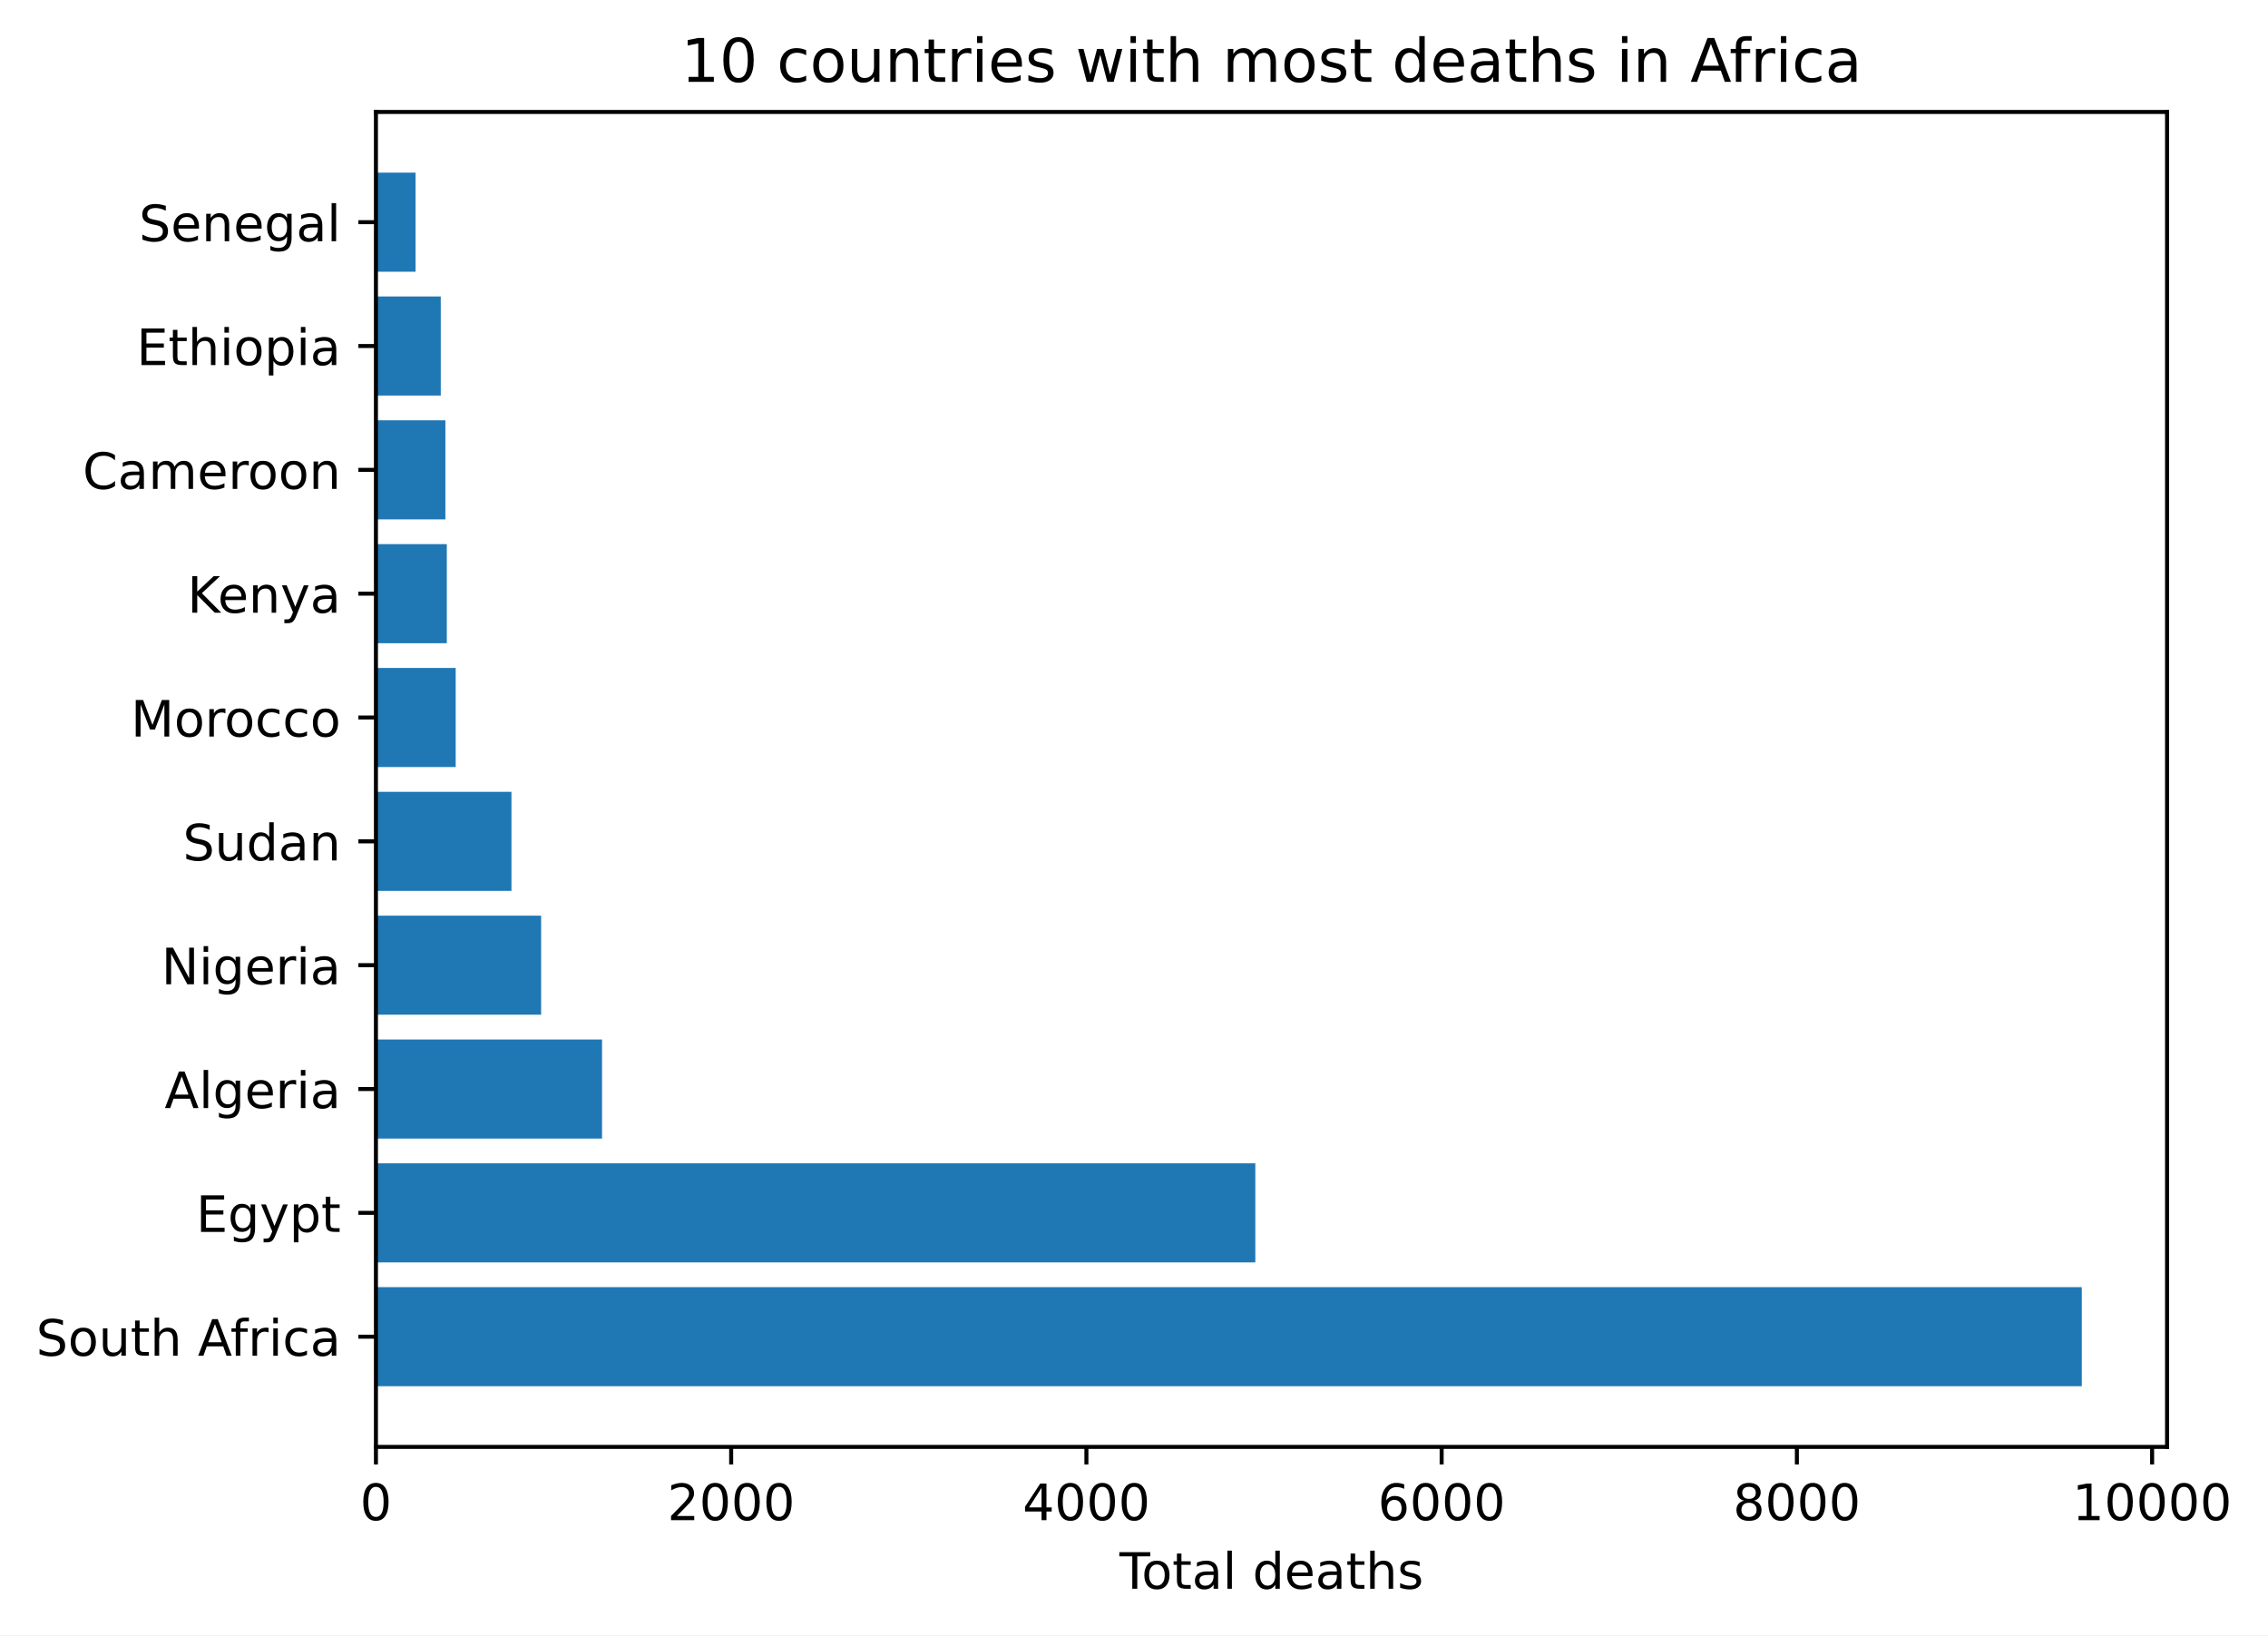
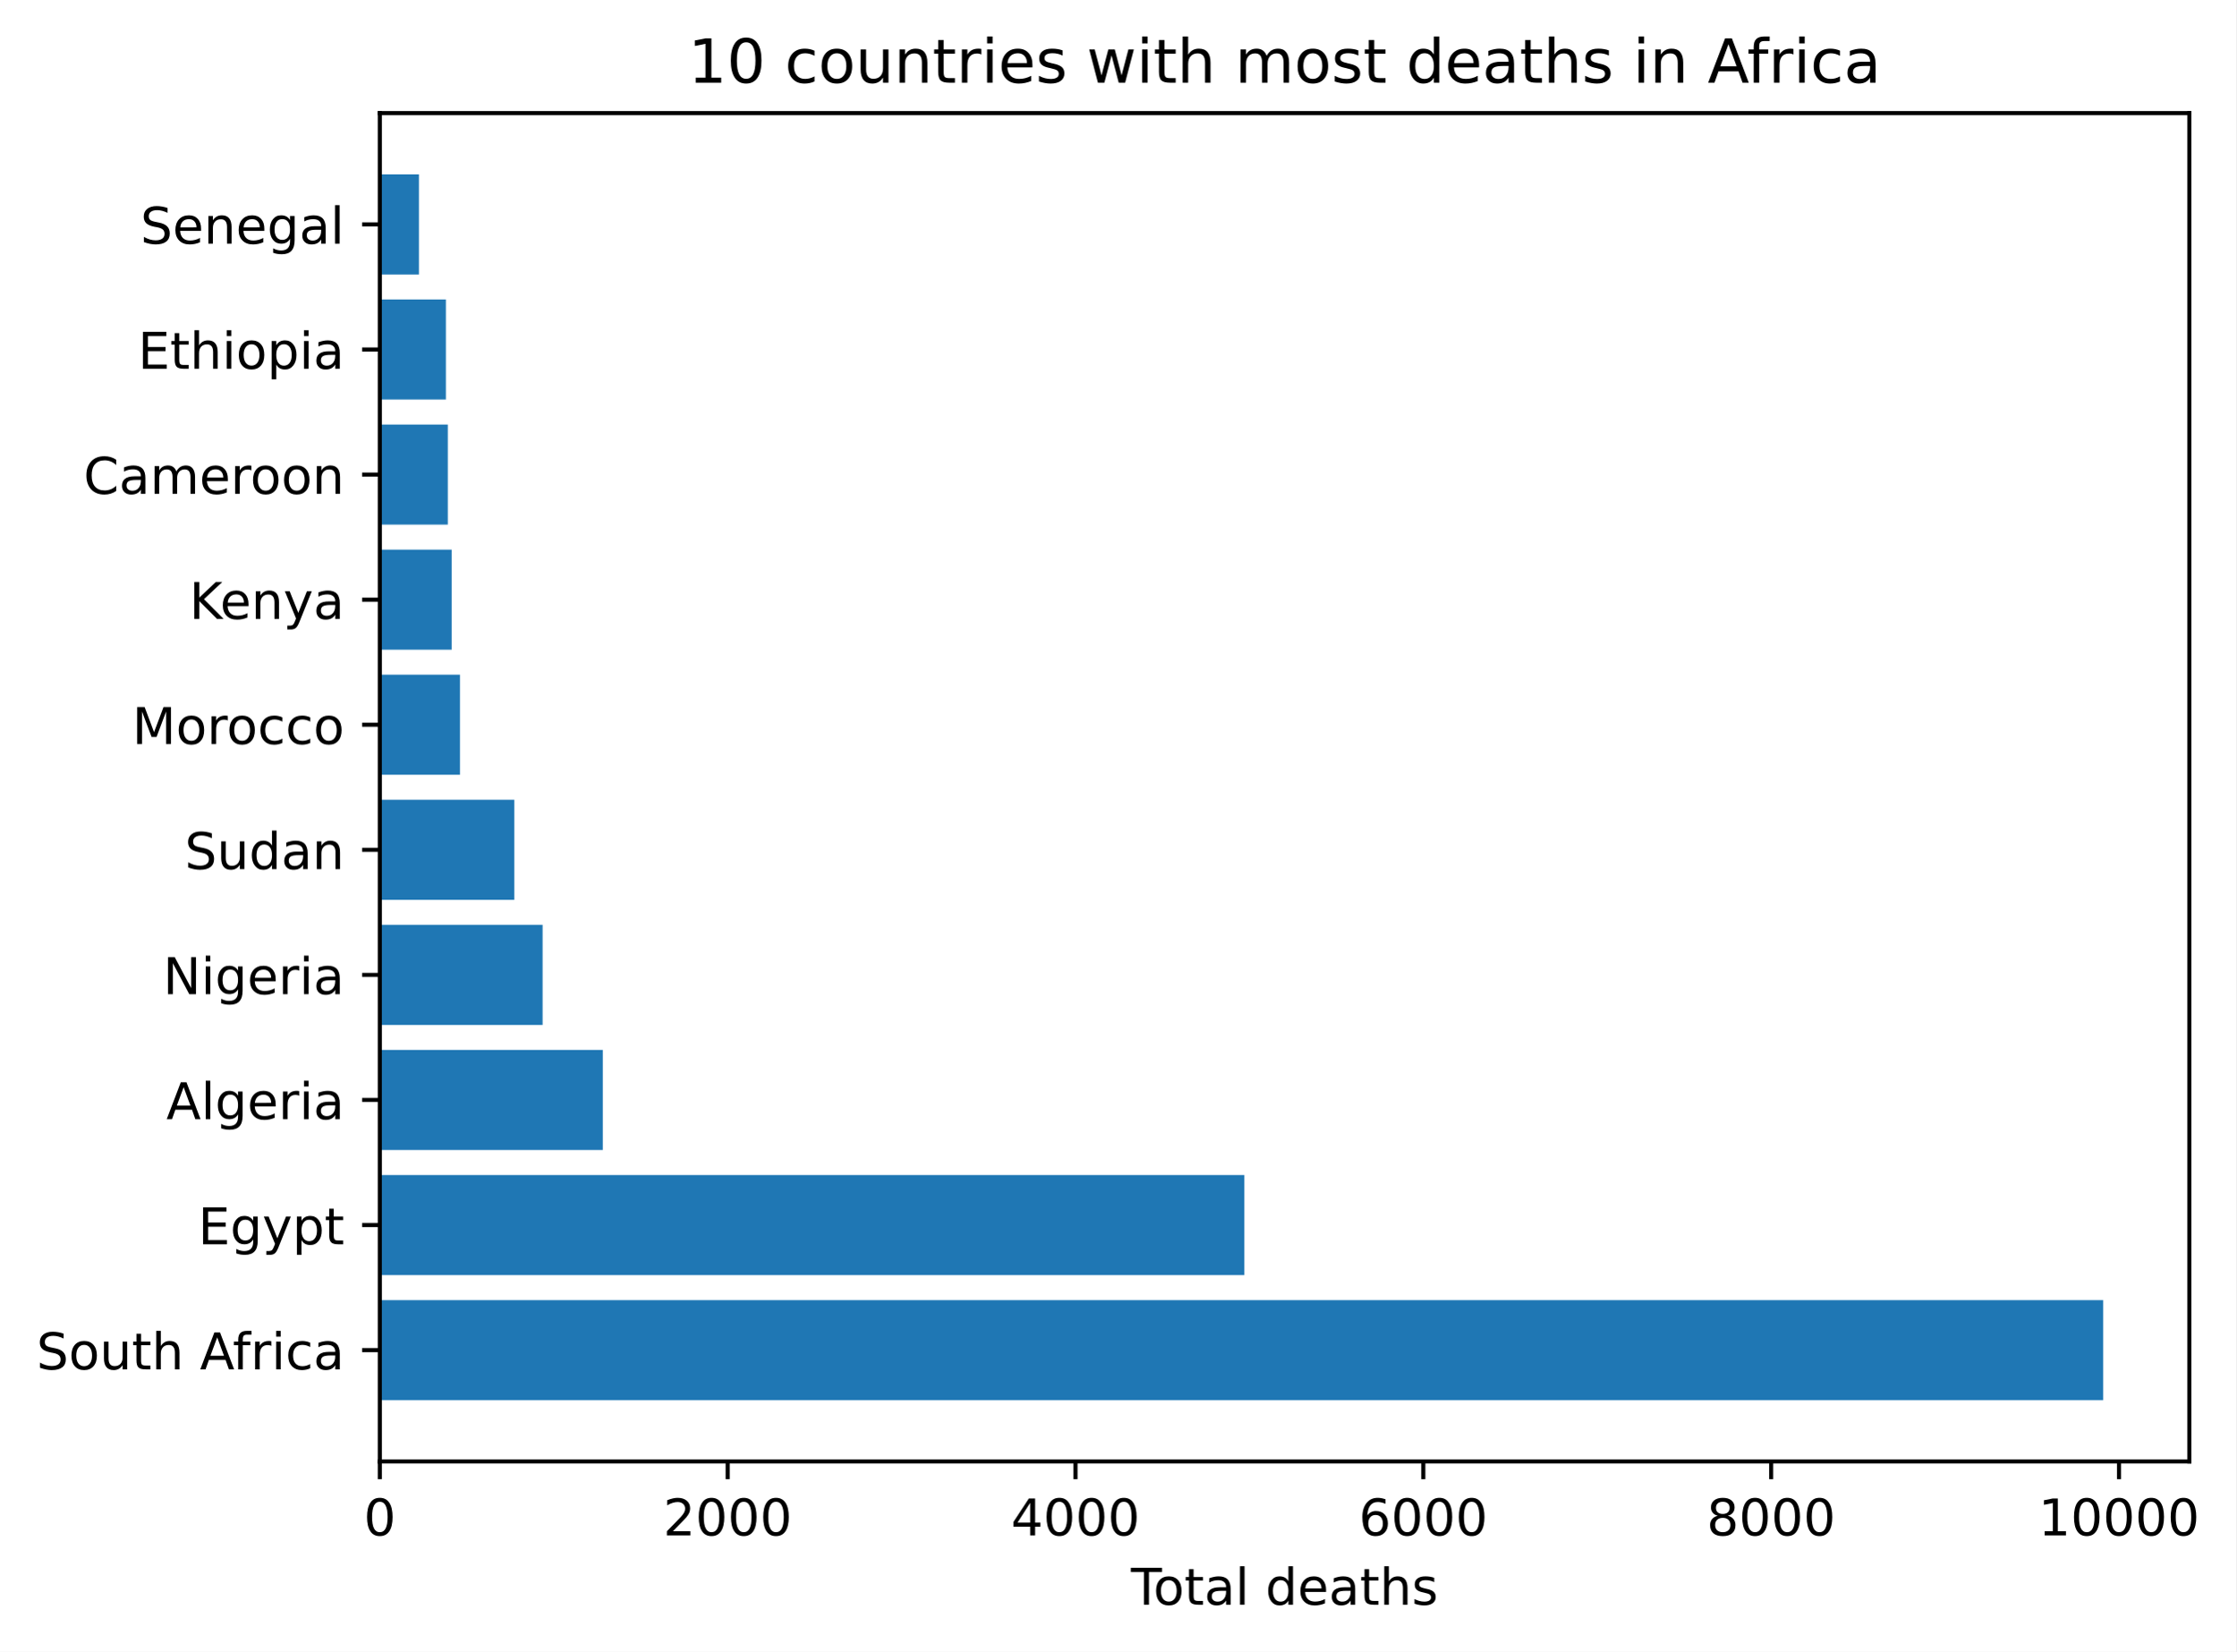
- <svg xmlns="http://www.w3.org/2000/svg" xmlns:xlink="http://www.w3.org/1999/xlink" height="325.986pt" version="1.1" viewBox="0 0 452.199 325.986" width="452.199pt">
+ <svg xmlns="http://www.w3.org/2000/svg" xmlns:xlink="http://www.w3.org/1999/xlink" height="325.986pt" version="1.1" viewBox="0 0 441.299 325.986" width="441.299pt">
  <defs>
    <style type="text/css">
*{stroke-linecap:butt;stroke-linejoin:round;}
  </style>
  </defs>
  <g id="figure_1">
    <g id="patch_1">
-       <path d="M 0 325.986  L 452.199 325.986  L 452.199 0  L 0 0  z " style="fill:#ffffff;" />
+       <path d="M 0 325.986  L 441.299 325.986  L 441.299 0  L 0 0  z " style="fill:#ffffff;" />
    </g>
    <g id="axes_1">
      <g id="patch_2">
        <path d="M 74.955 288.43  L 432.075 288.43  L 432.075 22.318  L 74.955 22.318  z " style="fill:#ffffff;" />
      </g>
      <g id="patch_3">
-         <path clip-path="url(#p35ed16cec9)" d="M 74.955 276.334  L 415.069 276.334  L 415.069 256.586  L 74.955 256.586  z " style="fill:#1f77b4;" />
+         <path clip-path="url(#pd808eb1328)" d="M 74.955 276.334  L 415.069 276.334  L 415.069 256.586  L 74.955 256.586  z " style="fill:#1f77b4;" />
      </g>
      <g id="patch_4">
-         <path clip-path="url(#p35ed16cec9)" d="M 74.955 251.648  L 250.288 251.648  L 250.288 231.9  L 74.955 231.9  z " style="fill:#1f77b4;" />
+         <path clip-path="url(#pd808eb1328)" d="M 74.955 251.648  L 245.578 251.648  L 245.578 231.9  L 74.955 231.9  z " style="fill:#1f77b4;" />
      </g>
      <g id="patch_5">
-         <path clip-path="url(#p35ed16cec9)" d="M 74.955 226.963  L 120.036 226.963  L 120.036 207.214  L 74.955 207.214  z " style="fill:#1f77b4;" />
+         <path clip-path="url(#pd808eb1328)" d="M 74.955 226.963  L 118.958 226.963  L 118.958 207.214  L 74.955 207.214  z " style="fill:#1f77b4;" />
      </g>
      <g id="patch_6">
-         <path clip-path="url(#p35ed16cec9)" d="M 74.955 202.277  L 107.89 202.277  L 107.89 182.528  L 74.955 182.528  z " style="fill:#1f77b4;" />
+         <path clip-path="url(#pd808eb1328)" d="M 74.955 202.277  L 107.082 202.277  L 107.082 182.528  L 74.955 182.528  z " style="fill:#1f77b4;" />
      </g>
      <g id="patch_7">
-         <path clip-path="url(#p35ed16cec9)" d="M 74.955 177.591  L 101.975 177.591  L 101.975 157.843  L 74.955 157.843  z " style="fill:#1f77b4;" />
+         <path clip-path="url(#pd808eb1328)" d="M 74.955 177.591  L 101.487 177.591  L 101.487 157.843  L 74.955 157.843  z " style="fill:#1f77b4;" />
      </g>
      <g id="patch_8">
-         <path clip-path="url(#p35ed16cec9)" d="M 74.955 152.906  L 90.855 152.906  L 90.855 133.157  L 74.955 133.157  z " style="fill:#1f77b4;" />
+         <path clip-path="url(#pd808eb1328)" d="M 74.955 152.906  L 90.778 152.906  L 90.778 133.157  L 74.955 133.157  z " style="fill:#1f77b4;" />
      </g>
      <g id="patch_9">
-         <path clip-path="url(#p35ed16cec9)" d="M 74.955 128.22  L 89.085 128.22  L 89.085 108.471  L 74.955 108.471  z " style="fill:#1f77b4;" />
+         <path clip-path="url(#pd808eb1328)" d="M 74.955 128.22  L 89.13 128.22  L 89.13 108.471  L 74.955 108.471  z " style="fill:#1f77b4;" />
      </g>
      <g id="patch_10">
-         <path clip-path="url(#p35ed16cec9)" d="M 74.955 103.534  L 88.801 103.534  L 88.801 83.786  L 74.955 83.786  z " style="fill:#1f77b4;" />
+         <path clip-path="url(#pd808eb1328)" d="M 74.955 103.534  L 88.375 103.534  L 88.375 83.786  L 74.955 83.786  z " style="fill:#1f77b4;" />
      </g>
      <g id="patch_11">
-         <path clip-path="url(#p35ed16cec9)" d="M 74.955 78.848  L 87.881 78.848  L 87.881 59.1  L 74.955 59.1  z " style="fill:#1f77b4;" />
+         <path clip-path="url(#pd808eb1328)" d="M 74.955 78.848  L 87.998 78.848  L 87.998 59.1  L 74.955 59.1  z " style="fill:#1f77b4;" />
      </g>
      <g id="patch_12">
-         <path clip-path="url(#p35ed16cec9)" d="M 74.955 54.163  L 82.852 54.163  L 82.852 34.414  L 74.955 34.414  z " style="fill:#1f77b4;" />
+         <path clip-path="url(#pd808eb1328)" d="M 74.955 54.163  L 82.678 54.163  L 82.678 34.414  L 74.955 34.414  z " style="fill:#1f77b4;" />
      </g>
      <g id="matplotlib.axis_1">
        <g id="xtick_1">
          <g id="line2d_1">
            <defs>
-               <path d="M 0 0  L 0 3.5  " id="mefead7e6a2" style="stroke:#000000;stroke-width:0.8;" />
-             </defs>
-             <g>
-               <use style="stroke:#000000;stroke-width:0.8;" x="74.955" xlink:href="#mefead7e6a2" y="288.43" />
+               <path d="M 0 0  L 0 3.5  " id="mab881ce08e" style="stroke:#000000;stroke-width:0.8;" />
+             </defs>
+             <g>
+               <use style="stroke:#000000;stroke-width:0.8;" x="74.955" xlink:href="#mab881ce08e" y="288.43" />
            </g>
          </g>
          <g id="text_1">
            <defs>
              <path d="M 31.781 66.406  Q 24.172 66.406 20.328 58.906  Q 16.5 51.422 16.5 36.375  Q 16.5 21.391 20.328 13.891  Q 24.172 6.391 31.781 6.391  Q 39.453 6.391 43.281 13.891  Q 47.125 21.391 47.125 36.375  Q 47.125 51.422 43.281 58.906  Q 39.453 66.406 31.781 66.406  z M 31.781 74.219  Q 44.047 74.219 50.516 64.516  Q 56.984 54.828 56.984 36.375  Q 56.984 17.969 50.516 8.266  Q 44.047 -1.422 31.781 -1.422  Q 19.531 -1.422 13.062 8.266  Q 6.594 17.969 6.594 36.375  Q 6.594 54.828 13.062 64.516  Q 19.531 74.219 31.781 74.219  z " id="DejaVuSans-48" />
            </defs>
            <g transform="translate(71.77344 303.0286)scale(0.1 -0.1)">
              <use xlink:href="#DejaVuSans-48" />
            </g>
          </g>
        </g>
        <g id="xtick_2">
          <g id="line2d_2">
            <g>
-               <use style="stroke:#000000;stroke-width:0.8;" x="145.782" xlink:href="#mefead7e6a2" y="288.43" />
+               <use style="stroke:#000000;stroke-width:0.8;" x="143.602" xlink:href="#mab881ce08e" y="288.43" />
            </g>
          </g>
          <g id="text_2">
            <defs>
              <path d="M 19.188 8.297  L 53.609 8.297  L 53.609 0  L 7.328 0  L 7.328 8.297  Q 12.938 14.109 22.625 23.891  Q 32.328 33.688 34.812 36.531  Q 39.547 41.844 41.422 45.531  Q 43.312 49.219 43.312 52.781  Q 43.312 58.594 39.234 62.25  Q 35.156 65.922 28.609 65.922  Q 23.969 65.922 18.812 64.312  Q 13.672 62.703 7.812 59.422  L 7.812 69.391  Q 13.766 71.781 18.938 73  Q 24.125 74.219 28.422 74.219  Q 39.75 74.219 46.484 68.547  Q 53.219 62.891 53.219 53.422  Q 53.219 48.922 51.531 44.891  Q 49.859 40.875 45.406 35.406  Q 44.188 33.984 37.641 27.219  Q 31.109 20.453 19.188 8.297  z " id="DejaVuSans-50" />
            </defs>
-             <g transform="translate(133.0573 303.0286)scale(0.1 -0.1)">
+             <g transform="translate(130.8772 303.0286)scale(0.1 -0.1)">
              <use xlink:href="#DejaVuSans-50" />
              <use x="63.623" xlink:href="#DejaVuSans-48" />
              <use x="127.246" xlink:href="#DejaVuSans-48" />
              <use x="190.869" xlink:href="#DejaVuSans-48" />
            </g>
          </g>
        </g>
        <g id="xtick_3">
          <g id="line2d_3">
            <g>
-               <use style="stroke:#000000;stroke-width:0.8;" x="216.61" xlink:href="#mefead7e6a2" y="288.43" />
+               <use style="stroke:#000000;stroke-width:0.8;" x="212.25" xlink:href="#mab881ce08e" y="288.43" />
            </g>
          </g>
          <g id="text_3">
            <defs>
              <path d="M 37.797 64.312  L 12.891 25.391  L 37.797 25.391  z M 35.203 72.906  L 47.609 72.906  L 47.609 25.391  L 58.016 25.391  L 58.016 17.188  L 47.609 17.188  L 47.609 0  L 37.797 0  L 37.797 17.188  L 4.891 17.188  L 4.891 26.703  z " id="DejaVuSans-52" />
            </defs>
-             <g transform="translate(203.885 303.0286)scale(0.1 -0.1)">
+             <g transform="translate(199.5248 303.0286)scale(0.1 -0.1)">
              <use xlink:href="#DejaVuSans-52" />
              <use x="63.623" xlink:href="#DejaVuSans-48" />
              <use x="127.246" xlink:href="#DejaVuSans-48" />
              <use x="190.869" xlink:href="#DejaVuSans-48" />
            </g>
          </g>
        </g>
        <g id="xtick_4">
          <g id="line2d_4">
            <g>
-               <use style="stroke:#000000;stroke-width:0.8;" x="287.438" xlink:href="#mefead7e6a2" y="288.43" />
+               <use style="stroke:#000000;stroke-width:0.8;" x="280.897" xlink:href="#mab881ce08e" y="288.43" />
            </g>
          </g>
          <g id="text_4">
            <defs>
              <path d="M 33.016 40.375  Q 26.375 40.375 22.484 35.828  Q 18.609 31.297 18.609 23.391  Q 18.609 15.531 22.484 10.953  Q 26.375 6.391 33.016 6.391  Q 39.656 6.391 43.531 10.953  Q 47.406 15.531 47.406 23.391  Q 47.406 31.297 43.531 35.828  Q 39.656 40.375 33.016 40.375  z M 52.594 71.297  L 52.594 62.312  Q 48.875 64.062 45.094 64.984  Q 41.312 65.922 37.594 65.922  Q 27.828 65.922 22.672 59.328  Q 17.531 52.734 16.797 39.406  Q 19.672 43.656 24.016 45.922  Q 28.375 48.188 33.594 48.188  Q 44.578 48.188 50.953 41.516  Q 57.328 34.859 57.328 23.391  Q 57.328 12.156 50.688 5.359  Q 44.047 -1.422 33.016 -1.422  Q 20.359 -1.422 13.672 8.266  Q 6.984 17.969 6.984 36.375  Q 6.984 53.656 15.188 63.938  Q 23.391 74.219 37.203 74.219  Q 40.922 74.219 44.703 73.484  Q 48.484 72.75 52.594 71.297  z " id="DejaVuSans-54" />
            </defs>
-             <g transform="translate(274.7126 303.0286)scale(0.1 -0.1)">
+             <g transform="translate(268.1723 303.0286)scale(0.1 -0.1)">
              <use xlink:href="#DejaVuSans-54" />
              <use x="63.623" xlink:href="#DejaVuSans-48" />
              <use x="127.246" xlink:href="#DejaVuSans-48" />
              <use x="190.869" xlink:href="#DejaVuSans-48" />
            </g>
          </g>
        </g>
        <g id="xtick_5">
          <g id="line2d_5">
            <g>
-               <use style="stroke:#000000;stroke-width:0.8;" x="358.265" xlink:href="#mefead7e6a2" y="288.43" />
+               <use style="stroke:#000000;stroke-width:0.8;" x="349.545" xlink:href="#mab881ce08e" y="288.43" />
            </g>
          </g>
          <g id="text_5">
            <defs>
              <path d="M 31.781 34.625  Q 24.75 34.625 20.719 30.859  Q 16.703 27.094 16.703 20.516  Q 16.703 13.922 20.719 10.156  Q 24.75 6.391 31.781 6.391  Q 38.812 6.391 42.859 10.172  Q 46.922 13.969 46.922 20.516  Q 46.922 27.094 42.891 30.859  Q 38.875 34.625 31.781 34.625  z M 21.922 38.812  Q 15.578 40.375 12.031 44.719  Q 8.5 49.078 8.5 55.328  Q 8.5 64.062 14.719 69.141  Q 20.953 74.219 31.781 74.219  Q 42.672 74.219 48.875 69.141  Q 55.078 64.062 55.078 55.328  Q 55.078 49.078 51.531 44.719  Q 48 40.375 41.703 38.812  Q 48.828 37.156 52.797 32.312  Q 56.781 27.484 56.781 20.516  Q 56.781 9.906 50.312 4.234  Q 43.844 -1.422 31.781 -1.422  Q 19.734 -1.422 13.25 4.234  Q 6.781 9.906 6.781 20.516  Q 6.781 27.484 10.781 32.312  Q 14.797 37.156 21.922 38.812  z M 18.312 54.391  Q 18.312 48.734 21.844 45.562  Q 25.391 42.391 31.781 42.391  Q 38.141 42.391 41.719 45.562  Q 45.312 48.734 45.312 54.391  Q 45.312 60.062 41.719 63.234  Q 38.141 66.406 31.781 66.406  Q 25.391 66.406 21.844 63.234  Q 18.312 60.062 18.312 54.391  z " id="DejaVuSans-56" />
            </defs>
-             <g transform="translate(345.5402 303.0286)scale(0.1 -0.1)">
+             <g transform="translate(336.8199 303.0286)scale(0.1 -0.1)">
              <use xlink:href="#DejaVuSans-56" />
              <use x="63.623" xlink:href="#DejaVuSans-48" />
              <use x="127.246" xlink:href="#DejaVuSans-48" />
              <use x="190.869" xlink:href="#DejaVuSans-48" />
            </g>
          </g>
        </g>
        <g id="xtick_6">
          <g id="line2d_6">
            <g>
-               <use style="stroke:#000000;stroke-width:0.8;" x="429.093" xlink:href="#mefead7e6a2" y="288.43" />
+               <use style="stroke:#000000;stroke-width:0.8;" x="418.192" xlink:href="#mab881ce08e" y="288.43" />
            </g>
          </g>
          <g id="text_6">
            <defs>
              <path d="M 12.406 8.297  L 28.516 8.297  L 28.516 63.922  L 10.984 60.406  L 10.984 69.391  L 28.422 72.906  L 38.281 72.906  L 38.281 8.297  L 54.391 8.297  L 54.391 0  L 12.406 0  z " id="DejaVuSans-49" />
            </defs>
-             <g transform="translate(413.1866 303.0286)scale(0.1 -0.1)">
+             <g transform="translate(402.2862 303.0286)scale(0.1 -0.1)">
              <use xlink:href="#DejaVuSans-49" />
              <use x="63.623" xlink:href="#DejaVuSans-48" />
              <use x="127.246" xlink:href="#DejaVuSans-48" />
              <use x="190.869" xlink:href="#DejaVuSans-48" />
              <use x="254.492" xlink:href="#DejaVuSans-48" />
            </g>
          </g>
        </g>
        <g id="text_7">
          <defs>
            <path d="M -0.297 72.906  L 61.375 72.906  L 61.375 64.594  L 35.5 64.594  L 35.5 0  L 25.594 0  L 25.594 64.594  L -0.297 64.594  z " id="DejaVuSans-84" />
            <path d="M 30.609 48.391  Q 23.391 48.391 19.188 42.75  Q 14.984 37.109 14.984 27.297  Q 14.984 17.484 19.156 11.844  Q 23.344 6.203 30.609 6.203  Q 37.797 6.203 41.984 11.859  Q 46.188 17.531 46.188 27.297  Q 46.188 37.016 41.984 42.703  Q 37.797 48.391 30.609 48.391  z M 30.609 56  Q 42.328 56 49.016 48.375  Q 55.719 40.766 55.719 27.297  Q 55.719 13.875 49.016 6.219  Q 42.328 -1.422 30.609 -1.422  Q 18.844 -1.422 12.172 6.219  Q 5.516 13.875 5.516 27.297  Q 5.516 40.766 12.172 48.375  Q 18.844 56 30.609 56  z " id="DejaVuSans-111" />
            <path d="M 18.312 70.219  L 18.312 54.688  L 36.812 54.688  L 36.812 47.703  L 18.312 47.703  L 18.312 18.016  Q 18.312 11.328 20.141 9.422  Q 21.969 7.516 27.594 7.516  L 36.812 7.516  L 36.812 0  L 27.594 0  Q 17.188 0 13.234 3.875  Q 9.281 7.766 9.281 18.016  L 9.281 47.703  L 2.688 47.703  L 2.688 54.688  L 9.281 54.688  L 9.281 70.219  z " id="DejaVuSans-116" />
            <path d="M 34.281 27.484  Q 23.391 27.484 19.188 25  Q 14.984 22.516 14.984 16.5  Q 14.984 11.719 18.141 8.906  Q 21.297 6.109 26.703 6.109  Q 34.188 6.109 38.703 11.406  Q 43.219 16.703 43.219 25.484  L 43.219 27.484  z M 52.203 31.203  L 52.203 0  L 43.219 0  L 43.219 8.297  Q 40.141 3.328 35.547 0.953  Q 30.953 -1.422 24.312 -1.422  Q 15.922 -1.422 10.953 3.297  Q 6 8.016 6 15.922  Q 6 25.141 12.172 29.828  Q 18.359 34.516 30.609 34.516  L 43.219 34.516  L 43.219 35.406  Q 43.219 41.609 39.141 45  Q 35.062 48.391 27.688 48.391  Q 23 48.391 18.547 47.266  Q 14.109 46.141 10.016 43.891  L 10.016 52.203  Q 14.938 54.109 19.578 55.047  Q 24.219 56 28.609 56  Q 40.484 56 46.344 49.844  Q 52.203 43.703 52.203 31.203  z " id="DejaVuSans-97" />
            <path d="M 9.422 75.984  L 18.406 75.984  L 18.406 0  L 9.422 0  z " id="DejaVuSans-108" />
            <path id="DejaVuSans-32" />
            <path d="M 45.406 46.391  L 45.406 75.984  L 54.391 75.984  L 54.391 0  L 45.406 0  L 45.406 8.203  Q 42.578 3.328 38.25 0.953  Q 33.938 -1.422 27.875 -1.422  Q 17.969 -1.422 11.734 6.484  Q 5.516 14.406 5.516 27.297  Q 5.516 40.188 11.734 48.094  Q 17.969 56 27.875 56  Q 33.938 56 38.25 53.625  Q 42.578 51.266 45.406 46.391  z M 14.797 27.297  Q 14.797 17.391 18.875 11.75  Q 22.953 6.109 30.078 6.109  Q 37.203 6.109 41.297 11.75  Q 45.406 17.391 45.406 27.297  Q 45.406 37.203 41.297 42.844  Q 37.203 48.484 30.078 48.484  Q 22.953 48.484 18.875 42.844  Q 14.797 37.203 14.797 27.297  z " id="DejaVuSans-100" />
            <path d="M 56.203 29.594  L 56.203 25.203  L 14.891 25.203  Q 15.484 15.922 20.484 11.062  Q 25.484 6.203 34.422 6.203  Q 39.594 6.203 44.453 7.469  Q 49.312 8.734 54.109 11.281  L 54.109 2.781  Q 49.266 0.734 44.188 -0.344  Q 39.109 -1.422 33.891 -1.422  Q 20.797 -1.422 13.156 6.188  Q 5.516 13.812 5.516 26.812  Q 5.516 40.234 12.766 48.109  Q 20.016 56 32.328 56  Q 43.359 56 49.781 48.891  Q 56.203 41.797 56.203 29.594  z M 47.219 32.234  Q 47.125 39.594 43.094 43.984  Q 39.062 48.391 32.422 48.391  Q 24.906 48.391 20.391 44.141  Q 15.875 39.891 15.188 32.172  z " id="DejaVuSans-101" />
            <path d="M 54.891 33.016  L 54.891 0  L 45.906 0  L 45.906 32.719  Q 45.906 40.484 42.875 44.328  Q 39.844 48.188 33.797 48.188  Q 26.516 48.188 22.312 43.547  Q 18.109 38.922 18.109 30.906  L 18.109 0  L 9.078 0  L 9.078 75.984  L 18.109 75.984  L 18.109 46.188  Q 21.344 51.125 25.703 53.562  Q 30.078 56 35.797 56  Q 45.219 56 50.047 50.172  Q 54.891 44.344 54.891 33.016  z " id="DejaVuSans-104" />
            <path d="M 44.281 53.078  L 44.281 44.578  Q 40.484 46.531 36.375 47.5  Q 32.281 48.484 27.875 48.484  Q 21.188 48.484 17.844 46.438  Q 14.5 44.391 14.5 40.281  Q 14.5 37.156 16.891 35.375  Q 19.281 33.594 26.516 31.984  L 29.594 31.297  Q 39.156 29.25 43.188 25.516  Q 47.219 21.781 47.219 15.094  Q 47.219 7.469 41.188 3.016  Q 35.156 -1.422 24.609 -1.422  Q 20.219 -1.422 15.453 -0.562  Q 10.688 0.297 5.422 2  L 5.422 11.281  Q 10.406 8.688 15.234 7.391  Q 20.062 6.109 24.812 6.109  Q 31.156 6.109 34.562 8.281  Q 37.984 10.453 37.984 14.406  Q 37.984 18.062 35.516 20.016  Q 33.062 21.969 24.703 23.781  L 21.578 24.516  Q 13.234 26.266 9.516 29.906  Q 5.812 33.547 5.812 39.891  Q 5.812 47.609 11.281 51.797  Q 16.75 56 26.812 56  Q 31.781 56 36.172 55.266  Q 40.578 54.547 44.281 53.078  z " id="DejaVuSans-115" />
          </defs>
          <g transform="translate(223.2006 316.7067)scale(0.1 -0.1)">
            <use xlink:href="#DejaVuSans-84" />
            <use x="44.084" xlink:href="#DejaVuSans-111" />
            <use x="105.266" xlink:href="#DejaVuSans-116" />
            <use x="144.475" xlink:href="#DejaVuSans-97" />
            <use x="205.754" xlink:href="#DejaVuSans-108" />
            <use x="233.537" xlink:href="#DejaVuSans-32" />
            <use x="265.324" xlink:href="#DejaVuSans-100" />
            <use x="328.801" xlink:href="#DejaVuSans-101" />
            <use x="390.324" xlink:href="#DejaVuSans-97" />
            <use x="451.604" xlink:href="#DejaVuSans-116" />
            <use x="490.812" xlink:href="#DejaVuSans-104" />
            <use x="554.191" xlink:href="#DejaVuSans-115" />
          </g>
        </g>
      </g>
      <g id="matplotlib.axis_2">
        <g id="ytick_1">
          <g id="line2d_7">
            <defs>
-               <path d="M 0 0  L -3.5 0  " id="m123513517c" style="stroke:#000000;stroke-width:0.8;" />
-             </defs>
-             <g>
-               <use style="stroke:#000000;stroke-width:0.8;" x="74.955" xlink:href="#m123513517c" y="266.46" />
+               <path d="M 0 0  L -3.5 0  " id="m8e498cd04b" style="stroke:#000000;stroke-width:0.8;" />
+             </defs>
+             <g>
+               <use style="stroke:#000000;stroke-width:0.8;" x="74.955" xlink:href="#m8e498cd04b" y="266.46" />
            </g>
          </g>
          <g id="text_8">
            <defs>
              <path d="M 53.516 70.516  L 53.516 60.891  Q 47.906 63.578 42.922 64.891  Q 37.938 66.219 33.297 66.219  Q 25.25 66.219 20.875 63.094  Q 16.5 59.969 16.5 54.203  Q 16.5 49.359 19.406 46.891  Q 22.312 44.438 30.422 42.922  L 36.375 41.703  Q 47.406 39.594 52.656 34.297  Q 57.906 29 57.906 20.125  Q 57.906 9.516 50.797 4.047  Q 43.703 -1.422 29.984 -1.422  Q 24.812 -1.422 18.969 -0.25  Q 13.141 0.922 6.891 3.219  L 6.891 13.375  Q 12.891 10.016 18.656 8.297  Q 24.422 6.594 29.984 6.594  Q 38.422 6.594 43.016 9.906  Q 47.609 13.234 47.609 19.391  Q 47.609 24.75 44.312 27.781  Q 41.016 30.812 33.5 32.328  L 27.484 33.5  Q 16.453 35.688 11.516 40.375  Q 6.594 45.062 6.594 53.422  Q 6.594 63.094 13.406 68.656  Q 20.219 74.219 32.172 74.219  Q 37.312 74.219 42.625 73.281  Q 47.953 72.359 53.516 70.516  z " id="DejaVuSans-83" />
              <path d="M 8.5 21.578  L 8.5 54.688  L 17.484 54.688  L 17.484 21.922  Q 17.484 14.156 20.5 10.266  Q 23.531 6.391 29.594 6.391  Q 36.859 6.391 41.078 11.031  Q 45.312 15.672 45.312 23.688  L 45.312 54.688  L 54.297 54.688  L 54.297 0  L 45.312 0  L 45.312 8.406  Q 42.047 3.422 37.719 1  Q 33.406 -1.422 27.688 -1.422  Q 18.266 -1.422 13.375 4.438  Q 8.5 10.297 8.5 21.578  z M 31.109 56  z " id="DejaVuSans-117" />
              <path d="M 34.188 63.188  L 20.797 26.906  L 47.609 26.906  z M 28.609 72.906  L 39.797 72.906  L 67.578 0  L 57.328 0  L 50.688 18.703  L 17.828 18.703  L 11.188 0  L 0.781 0  z " id="DejaVuSans-65" />
              <path d="M 37.109 75.984  L 37.109 68.5  L 28.516 68.5  Q 23.688 68.5 21.797 66.547  Q 19.922 64.594 19.922 59.516  L 19.922 54.688  L 34.719 54.688  L 34.719 47.703  L 19.922 47.703  L 19.922 0  L 10.891 0  L 10.891 47.703  L 2.297 47.703  L 2.297 54.688  L 10.891 54.688  L 10.891 58.5  Q 10.891 67.625 15.141 71.797  Q 19.391 75.984 28.609 75.984  z " id="DejaVuSans-102" />
              <path d="M 41.109 46.297  Q 39.594 47.172 37.812 47.578  Q 36.031 48 33.891 48  Q 26.266 48 22.188 43.047  Q 18.109 38.094 18.109 28.812  L 18.109 0  L 9.078 0  L 9.078 54.688  L 18.109 54.688  L 18.109 46.188  Q 20.953 51.172 25.484 53.578  Q 30.031 56 36.531 56  Q 37.453 56 38.578 55.875  Q 39.703 55.766 41.062 55.516  z " id="DejaVuSans-114" />
              <path d="M 9.422 54.688  L 18.406 54.688  L 18.406 0  L 9.422 0  z M 9.422 75.984  L 18.406 75.984  L 18.406 64.594  L 9.422 64.594  z " id="DejaVuSans-105" />
              <path d="M 48.781 52.594  L 48.781 44.188  Q 44.969 46.297 41.141 47.344  Q 37.312 48.391 33.406 48.391  Q 24.656 48.391 19.812 42.844  Q 14.984 37.312 14.984 27.297  Q 14.984 17.281 19.812 11.734  Q 24.656 6.203 33.406 6.203  Q 37.312 6.203 41.141 7.25  Q 44.969 8.297 48.781 10.406  L 48.781 2.094  Q 45.016 0.344 40.984 -0.531  Q 36.969 -1.422 32.422 -1.422  Q 20.062 -1.422 12.781 6.344  Q 5.516 14.109 5.516 27.297  Q 5.516 40.672 12.859 48.328  Q 20.219 56 33.016 56  Q 37.156 56 41.109 55.141  Q 45.062 54.297 48.781 52.594  z " id="DejaVuSans-99" />
            </defs>
            <g transform="translate(7.2 270.2591)scale(0.1 -0.1)">
              <use xlink:href="#DejaVuSans-83" />
              <use x="63.477" xlink:href="#DejaVuSans-111" />
              <use x="124.658" xlink:href="#DejaVuSans-117" />
              <use x="188.037" xlink:href="#DejaVuSans-116" />
              <use x="227.246" xlink:href="#DejaVuSans-104" />
              <use x="290.625" xlink:href="#DejaVuSans-32" />
              <use x="322.412" xlink:href="#DejaVuSans-65" />
              <use x="387.195" xlink:href="#DejaVuSans-102" />
              <use x="422.4" xlink:href="#DejaVuSans-114" />
              <use x="463.514" xlink:href="#DejaVuSans-105" />
              <use x="491.297" xlink:href="#DejaVuSans-99" />
              <use x="546.277" xlink:href="#DejaVuSans-97" />
            </g>
          </g>
        </g>
        <g id="ytick_2">
          <g id="line2d_8">
            <g>
-               <use style="stroke:#000000;stroke-width:0.8;" x="74.955" xlink:href="#m123513517c" y="241.774" />
+               <use style="stroke:#000000;stroke-width:0.8;" x="74.955" xlink:href="#m8e498cd04b" y="241.774" />
            </g>
          </g>
          <g id="text_9">
            <defs>
              <path d="M 9.812 72.906  L 55.906 72.906  L 55.906 64.594  L 19.672 64.594  L 19.672 43.016  L 54.391 43.016  L 54.391 34.719  L 19.672 34.719  L 19.672 8.297  L 56.781 8.297  L 56.781 0  L 9.812 0  z " id="DejaVuSans-69" />
              <path d="M 45.406 27.984  Q 45.406 37.75 41.375 43.109  Q 37.359 48.484 30.078 48.484  Q 22.859 48.484 18.828 43.109  Q 14.797 37.75 14.797 27.984  Q 14.797 18.266 18.828 12.891  Q 22.859 7.516 30.078 7.516  Q 37.359 7.516 41.375 12.891  Q 45.406 18.266 45.406 27.984  z M 54.391 6.781  Q 54.391 -7.172 48.188 -13.984  Q 42 -20.797 29.203 -20.797  Q 24.469 -20.797 20.266 -20.094  Q 16.062 -19.391 12.109 -17.922  L 12.109 -9.188  Q 16.062 -11.328 19.922 -12.344  Q 23.781 -13.375 27.781 -13.375  Q 36.625 -13.375 41.016 -8.766  Q 45.406 -4.156 45.406 5.172  L 45.406 9.625  Q 42.625 4.781 38.281 2.391  Q 33.938 0 27.875 0  Q 17.828 0 11.672 7.656  Q 5.516 15.328 5.516 27.984  Q 5.516 40.672 11.672 48.328  Q 17.828 56 27.875 56  Q 33.938 56 38.281 53.609  Q 42.625 51.219 45.406 46.391  L 45.406 54.688  L 54.391 54.688  z " id="DejaVuSans-103" />
              <path d="M 32.172 -5.078  Q 28.375 -14.844 24.75 -17.812  Q 21.141 -20.797 15.094 -20.797  L 7.906 -20.797  L 7.906 -13.281  L 13.188 -13.281  Q 16.891 -13.281 18.938 -11.516  Q 21 -9.766 23.484 -3.219  L 25.094 0.875  L 2.984 54.688  L 12.5 54.688  L 29.594 11.922  L 46.688 54.688  L 56.203 54.688  z " id="DejaVuSans-121" />
              <path d="M 18.109 8.203  L 18.109 -20.797  L 9.078 -20.797  L 9.078 54.688  L 18.109 54.688  L 18.109 46.391  Q 20.953 51.266 25.266 53.625  Q 29.594 56 35.594 56  Q 45.562 56 51.781 48.094  Q 58.016 40.188 58.016 27.297  Q 58.016 14.406 51.781 6.484  Q 45.562 -1.422 35.594 -1.422  Q 29.594 -1.422 25.266 0.953  Q 20.953 3.328 18.109 8.203  z M 48.688 27.297  Q 48.688 37.203 44.609 42.844  Q 40.531 48.484 33.406 48.484  Q 26.266 48.484 22.188 42.844  Q 18.109 37.203 18.109 27.297  Q 18.109 17.391 22.188 11.75  Q 26.266 6.109 33.406 6.109  Q 40.531 6.109 44.609 11.75  Q 48.688 17.391 48.688 27.297  z " id="DejaVuSans-112" />
            </defs>
            <g transform="translate(39.1 245.5733)scale(0.1 -0.1)">
              <use xlink:href="#DejaVuSans-69" />
              <use x="63.184" xlink:href="#DejaVuSans-103" />
              <use x="126.66" xlink:href="#DejaVuSans-121" />
              <use x="185.84" xlink:href="#DejaVuSans-112" />
              <use x="249.316" xlink:href="#DejaVuSans-116" />
            </g>
          </g>
        </g>
        <g id="ytick_3">
          <g id="line2d_9">
            <g>
-               <use style="stroke:#000000;stroke-width:0.8;" x="74.955" xlink:href="#m123513517c" y="217.088" />
+               <use style="stroke:#000000;stroke-width:0.8;" x="74.955" xlink:href="#m8e498cd04b" y="217.088" />
            </g>
          </g>
          <g id="text_10">
            <g transform="translate(32.81719 220.8876)scale(0.1 -0.1)">
              <use xlink:href="#DejaVuSans-65" />
              <use x="68.408" xlink:href="#DejaVuSans-108" />
              <use x="96.191" xlink:href="#DejaVuSans-103" />
              <use x="159.668" xlink:href="#DejaVuSans-101" />
              <use x="221.191" xlink:href="#DejaVuSans-114" />
              <use x="262.305" xlink:href="#DejaVuSans-105" />
              <use x="290.088" xlink:href="#DejaVuSans-97" />
            </g>
          </g>
        </g>
        <g id="ytick_4">
          <g id="line2d_10">
            <g>
-               <use style="stroke:#000000;stroke-width:0.8;" x="74.955" xlink:href="#m123513517c" y="192.403" />
+               <use style="stroke:#000000;stroke-width:0.8;" x="74.955" xlink:href="#m8e498cd04b" y="192.403" />
            </g>
          </g>
          <g id="text_11">
            <defs>
              <path d="M 9.812 72.906  L 23.094 72.906  L 55.422 11.922  L 55.422 72.906  L 64.984 72.906  L 64.984 0  L 51.703 0  L 19.391 60.984  L 19.391 0  L 9.812 0  z " id="DejaVuSans-78" />
            </defs>
            <g transform="translate(32.17656 196.2019)scale(0.1 -0.1)">
              <use xlink:href="#DejaVuSans-78" />
              <use x="74.805" xlink:href="#DejaVuSans-105" />
              <use x="102.588" xlink:href="#DejaVuSans-103" />
              <use x="166.064" xlink:href="#DejaVuSans-101" />
              <use x="227.588" xlink:href="#DejaVuSans-114" />
              <use x="268.701" xlink:href="#DejaVuSans-105" />
              <use x="296.484" xlink:href="#DejaVuSans-97" />
            </g>
          </g>
        </g>
        <g id="ytick_5">
          <g id="line2d_11">
            <g>
-               <use style="stroke:#000000;stroke-width:0.8;" x="74.955" xlink:href="#m123513517c" y="167.717" />
+               <use style="stroke:#000000;stroke-width:0.8;" x="74.955" xlink:href="#m8e498cd04b" y="167.717" />
            </g>
          </g>
          <g id="text_12">
            <defs>
              <path d="M 54.891 33.016  L 54.891 0  L 45.906 0  L 45.906 32.719  Q 45.906 40.484 42.875 44.328  Q 39.844 48.188 33.797 48.188  Q 26.516 48.188 22.312 43.547  Q 18.109 38.922 18.109 30.906  L 18.109 0  L 9.078 0  L 9.078 54.688  L 18.109 54.688  L 18.109 46.188  Q 21.344 51.125 25.703 53.562  Q 30.078 56 35.797 56  Q 45.219 56 50.047 50.172  Q 54.891 44.344 54.891 33.016  z " id="DejaVuSans-110" />
            </defs>
            <g transform="translate(36.45469 171.5162)scale(0.1 -0.1)">
              <use xlink:href="#DejaVuSans-83" />
              <use x="63.477" xlink:href="#DejaVuSans-117" />
              <use x="126.855" xlink:href="#DejaVuSans-100" />
              <use x="190.332" xlink:href="#DejaVuSans-97" />
              <use x="251.611" xlink:href="#DejaVuSans-110" />
            </g>
          </g>
        </g>
        <g id="ytick_6">
          <g id="line2d_12">
            <g>
-               <use style="stroke:#000000;stroke-width:0.8;" x="74.955" xlink:href="#m123513517c" y="143.031" />
+               <use style="stroke:#000000;stroke-width:0.8;" x="74.955" xlink:href="#m8e498cd04b" y="143.031" />
            </g>
          </g>
          <g id="text_13">
            <defs>
              <path d="M 9.812 72.906  L 24.516 72.906  L 43.109 23.297  L 61.812 72.906  L 76.516 72.906  L 76.516 0  L 66.891 0  L 66.891 64.016  L 48.094 14.016  L 38.188 14.016  L 19.391 64.016  L 19.391 0  L 9.812 0  z " id="DejaVuSans-77" />
            </defs>
            <g transform="translate(26.0875 146.8305)scale(0.1 -0.1)">
              <use xlink:href="#DejaVuSans-77" />
              <use x="86.279" xlink:href="#DejaVuSans-111" />
              <use x="147.461" xlink:href="#DejaVuSans-114" />
              <use x="186.324" xlink:href="#DejaVuSans-111" />
              <use x="247.506" xlink:href="#DejaVuSans-99" />
              <use x="302.486" xlink:href="#DejaVuSans-99" />
              <use x="357.467" xlink:href="#DejaVuSans-111" />
            </g>
          </g>
        </g>
        <g id="ytick_7">
          <g id="line2d_13">
            <g>
-               <use style="stroke:#000000;stroke-width:0.8;" x="74.955" xlink:href="#m123513517c" y="118.346" />
+               <use style="stroke:#000000;stroke-width:0.8;" x="74.955" xlink:href="#m8e498cd04b" y="118.346" />
            </g>
          </g>
          <g id="text_14">
            <defs>
              <path d="M 9.812 72.906  L 19.672 72.906  L 19.672 42.094  L 52.391 72.906  L 65.094 72.906  L 28.906 38.922  L 67.672 0  L 54.688 0  L 19.672 35.109  L 19.672 0  L 9.812 0  z " id="DejaVuSans-75" />
            </defs>
            <g transform="translate(37.35938 122.1448)scale(0.1 -0.1)">
              <use xlink:href="#DejaVuSans-75" />
              <use x="60.576" xlink:href="#DejaVuSans-101" />
              <use x="122.1" xlink:href="#DejaVuSans-110" />
              <use x="185.479" xlink:href="#DejaVuSans-121" />
              <use x="244.658" xlink:href="#DejaVuSans-97" />
            </g>
          </g>
        </g>
        <g id="ytick_8">
          <g id="line2d_14">
            <g>
-               <use style="stroke:#000000;stroke-width:0.8;" x="74.955" xlink:href="#m123513517c" y="93.66" />
+               <use style="stroke:#000000;stroke-width:0.8;" x="74.955" xlink:href="#m8e498cd04b" y="93.66" />
            </g>
          </g>
          <g id="text_15">
            <defs>
              <path d="M 64.406 67.281  L 64.406 56.891  Q 59.422 61.531 53.781 63.812  Q 48.141 66.109 41.797 66.109  Q 29.297 66.109 22.656 58.469  Q 16.016 50.828 16.016 36.375  Q 16.016 21.969 22.656 14.328  Q 29.297 6.688 41.797 6.688  Q 48.141 6.688 53.781 8.984  Q 59.422 11.281 64.406 15.922  L 64.406 5.609  Q 59.234 2.094 53.438 0.328  Q 47.656 -1.422 41.219 -1.422  Q 24.656 -1.422 15.125 8.703  Q 5.609 18.844 5.609 36.375  Q 5.609 53.953 15.125 64.078  Q 24.656 74.219 41.219 74.219  Q 47.75 74.219 53.531 72.484  Q 59.328 70.75 64.406 67.281  z " id="DejaVuSans-67" />
              <path d="M 52 44.188  Q 55.375 50.25 60.062 53.125  Q 64.75 56 71.094 56  Q 79.641 56 84.281 50.016  Q 88.922 44.047 88.922 33.016  L 88.922 0  L 79.891 0  L 79.891 32.719  Q 79.891 40.578 77.094 44.375  Q 74.312 48.188 68.609 48.188  Q 61.625 48.188 57.562 43.547  Q 53.516 38.922 53.516 30.906  L 53.516 0  L 44.484 0  L 44.484 32.719  Q 44.484 40.625 41.703 44.406  Q 38.922 48.188 33.109 48.188  Q 26.219 48.188 22.156 43.531  Q 18.109 38.875 18.109 30.906  L 18.109 0  L 9.078 0  L 9.078 54.688  L 18.109 54.688  L 18.109 46.188  Q 21.188 51.219 25.484 53.609  Q 29.781 56 35.688 56  Q 41.656 56 45.828 52.969  Q 50 49.953 52 44.188  z " id="DejaVuSans-109" />
            </defs>
            <g transform="translate(16.48906 97.45906)scale(0.1 -0.1)">
              <use xlink:href="#DejaVuSans-67" />
              <use x="69.824" xlink:href="#DejaVuSans-97" />
              <use x="131.104" xlink:href="#DejaVuSans-109" />
              <use x="228.516" xlink:href="#DejaVuSans-101" />
              <use x="290.039" xlink:href="#DejaVuSans-114" />
              <use x="328.902" xlink:href="#DejaVuSans-111" />
              <use x="390.084" xlink:href="#DejaVuSans-111" />
              <use x="451.266" xlink:href="#DejaVuSans-110" />
            </g>
          </g>
        </g>
        <g id="ytick_9">
          <g id="line2d_15">
            <g>
-               <use style="stroke:#000000;stroke-width:0.8;" x="74.955" xlink:href="#m123513517c" y="68.974" />
+               <use style="stroke:#000000;stroke-width:0.8;" x="74.955" xlink:href="#m8e498cd04b" y="68.974" />
            </g>
          </g>
          <g id="text_16">
            <g transform="translate(27.22656 72.77334)scale(0.1 -0.1)">
              <use xlink:href="#DejaVuSans-69" />
              <use x="63.184" xlink:href="#DejaVuSans-116" />
              <use x="102.393" xlink:href="#DejaVuSans-104" />
              <use x="165.771" xlink:href="#DejaVuSans-105" />
              <use x="193.555" xlink:href="#DejaVuSans-111" />
              <use x="254.736" xlink:href="#DejaVuSans-112" />
              <use x="318.213" xlink:href="#DejaVuSans-105" />
              <use x="345.996" xlink:href="#DejaVuSans-97" />
            </g>
          </g>
        </g>
        <g id="ytick_10">
          <g id="line2d_16">
            <g>
-               <use style="stroke:#000000;stroke-width:0.8;" x="74.955" xlink:href="#m123513517c" y="44.288" />
+               <use style="stroke:#000000;stroke-width:0.8;" x="74.955" xlink:href="#m8e498cd04b" y="44.288" />
            </g>
          </g>
          <g id="text_17">
            <g transform="translate(27.70781 48.08763)scale(0.1 -0.1)">
              <use xlink:href="#DejaVuSans-83" />
              <use x="63.477" xlink:href="#DejaVuSans-101" />
              <use x="125" xlink:href="#DejaVuSans-110" />
              <use x="188.379" xlink:href="#DejaVuSans-101" />
              <use x="249.902" xlink:href="#DejaVuSans-103" />
              <use x="313.379" xlink:href="#DejaVuSans-97" />
              <use x="374.658" xlink:href="#DejaVuSans-108" />
            </g>
          </g>
        </g>
      </g>
      <g id="patch_13">
        <path d="M 74.955 288.43  L 74.955 22.318  " style="fill:none;stroke:#000000;stroke-linecap:square;stroke-linejoin:miter;stroke-width:0.8;" />
      </g>
      <g id="patch_14">
        <path d="M 432.075 288.43  L 432.075 22.318  " style="fill:none;stroke:#000000;stroke-linecap:square;stroke-linejoin:miter;stroke-width:0.8;" />
      </g>
      <g id="patch_15">
        <path d="M 74.955 288.43  L 432.075 288.43  " style="fill:none;stroke:#000000;stroke-linecap:square;stroke-linejoin:miter;stroke-width:0.8;" />
      </g>
      <g id="patch_16">
        <path d="M 74.955 22.318  L 432.075 22.318  " style="fill:none;stroke:#000000;stroke-linecap:square;stroke-linejoin:miter;stroke-width:0.8;" />
      </g>
      <g id="text_18">
        <defs>
          <path d="M 4.203 54.688  L 13.188 54.688  L 24.422 12.016  L 35.594 54.688  L 46.188 54.688  L 57.422 12.016  L 68.609 54.688  L 77.594 54.688  L 63.281 0  L 52.688 0  L 40.922 44.828  L 29.109 0  L 18.5 0  z " id="DejaVuSans-119" />
        </defs>
        <g transform="translate(135.8022 16.31812)scale(0.12 -0.12)">
          <use xlink:href="#DejaVuSans-49" />
          <use x="63.623" xlink:href="#DejaVuSans-48" />
          <use x="127.246" xlink:href="#DejaVuSans-32" />
          <use x="159.033" xlink:href="#DejaVuSans-99" />
          <use x="214.014" xlink:href="#DejaVuSans-111" />
          <use x="275.195" xlink:href="#DejaVuSans-117" />
          <use x="338.574" xlink:href="#DejaVuSans-110" />
          <use x="401.953" xlink:href="#DejaVuSans-116" />
          <use x="441.162" xlink:href="#DejaVuSans-114" />
          <use x="482.275" xlink:href="#DejaVuSans-105" />
          <use x="510.059" xlink:href="#DejaVuSans-101" />
          <use x="571.582" xlink:href="#DejaVuSans-115" />
          <use x="623.682" xlink:href="#DejaVuSans-32" />
          <use x="655.469" xlink:href="#DejaVuSans-119" />
          <use x="737.256" xlink:href="#DejaVuSans-105" />
          <use x="765.039" xlink:href="#DejaVuSans-116" />
          <use x="804.248" xlink:href="#DejaVuSans-104" />
          <use x="867.627" xlink:href="#DejaVuSans-32" />
          <use x="899.414" xlink:href="#DejaVuSans-109" />
          <use x="996.826" xlink:href="#DejaVuSans-111" />
          <use x="1058.008" xlink:href="#DejaVuSans-115" />
          <use x="1110.107" xlink:href="#DejaVuSans-116" />
          <use x="1149.316" xlink:href="#DejaVuSans-32" />
          <use x="1181.104" xlink:href="#DejaVuSans-100" />
          <use x="1244.58" xlink:href="#DejaVuSans-101" />
          <use x="1306.104" xlink:href="#DejaVuSans-97" />
          <use x="1367.383" xlink:href="#DejaVuSans-116" />
          <use x="1406.592" xlink:href="#DejaVuSans-104" />
          <use x="1469.971" xlink:href="#DejaVuSans-115" />
          <use x="1522.07" xlink:href="#DejaVuSans-32" />
          <use x="1553.857" xlink:href="#DejaVuSans-105" />
          <use x="1581.641" xlink:href="#DejaVuSans-110" />
          <use x="1645.02" xlink:href="#DejaVuSans-32" />
          <use x="1676.807" xlink:href="#DejaVuSans-65" />
          <use x="1741.59" xlink:href="#DejaVuSans-102" />
          <use x="1776.795" xlink:href="#DejaVuSans-114" />
          <use x="1817.908" xlink:href="#DejaVuSans-105" />
          <use x="1845.691" xlink:href="#DejaVuSans-99" />
          <use x="1900.672" xlink:href="#DejaVuSans-97" />
        </g>
      </g>
    </g>
  </g>
  <defs>
-     <clipPath id="p35ed16cec9">
+     <clipPath id="pd808eb1328">
      <rect height="266.112" width="357.12" x="74.955" y="22.318" />
    </clipPath>
  </defs>
</svg>
